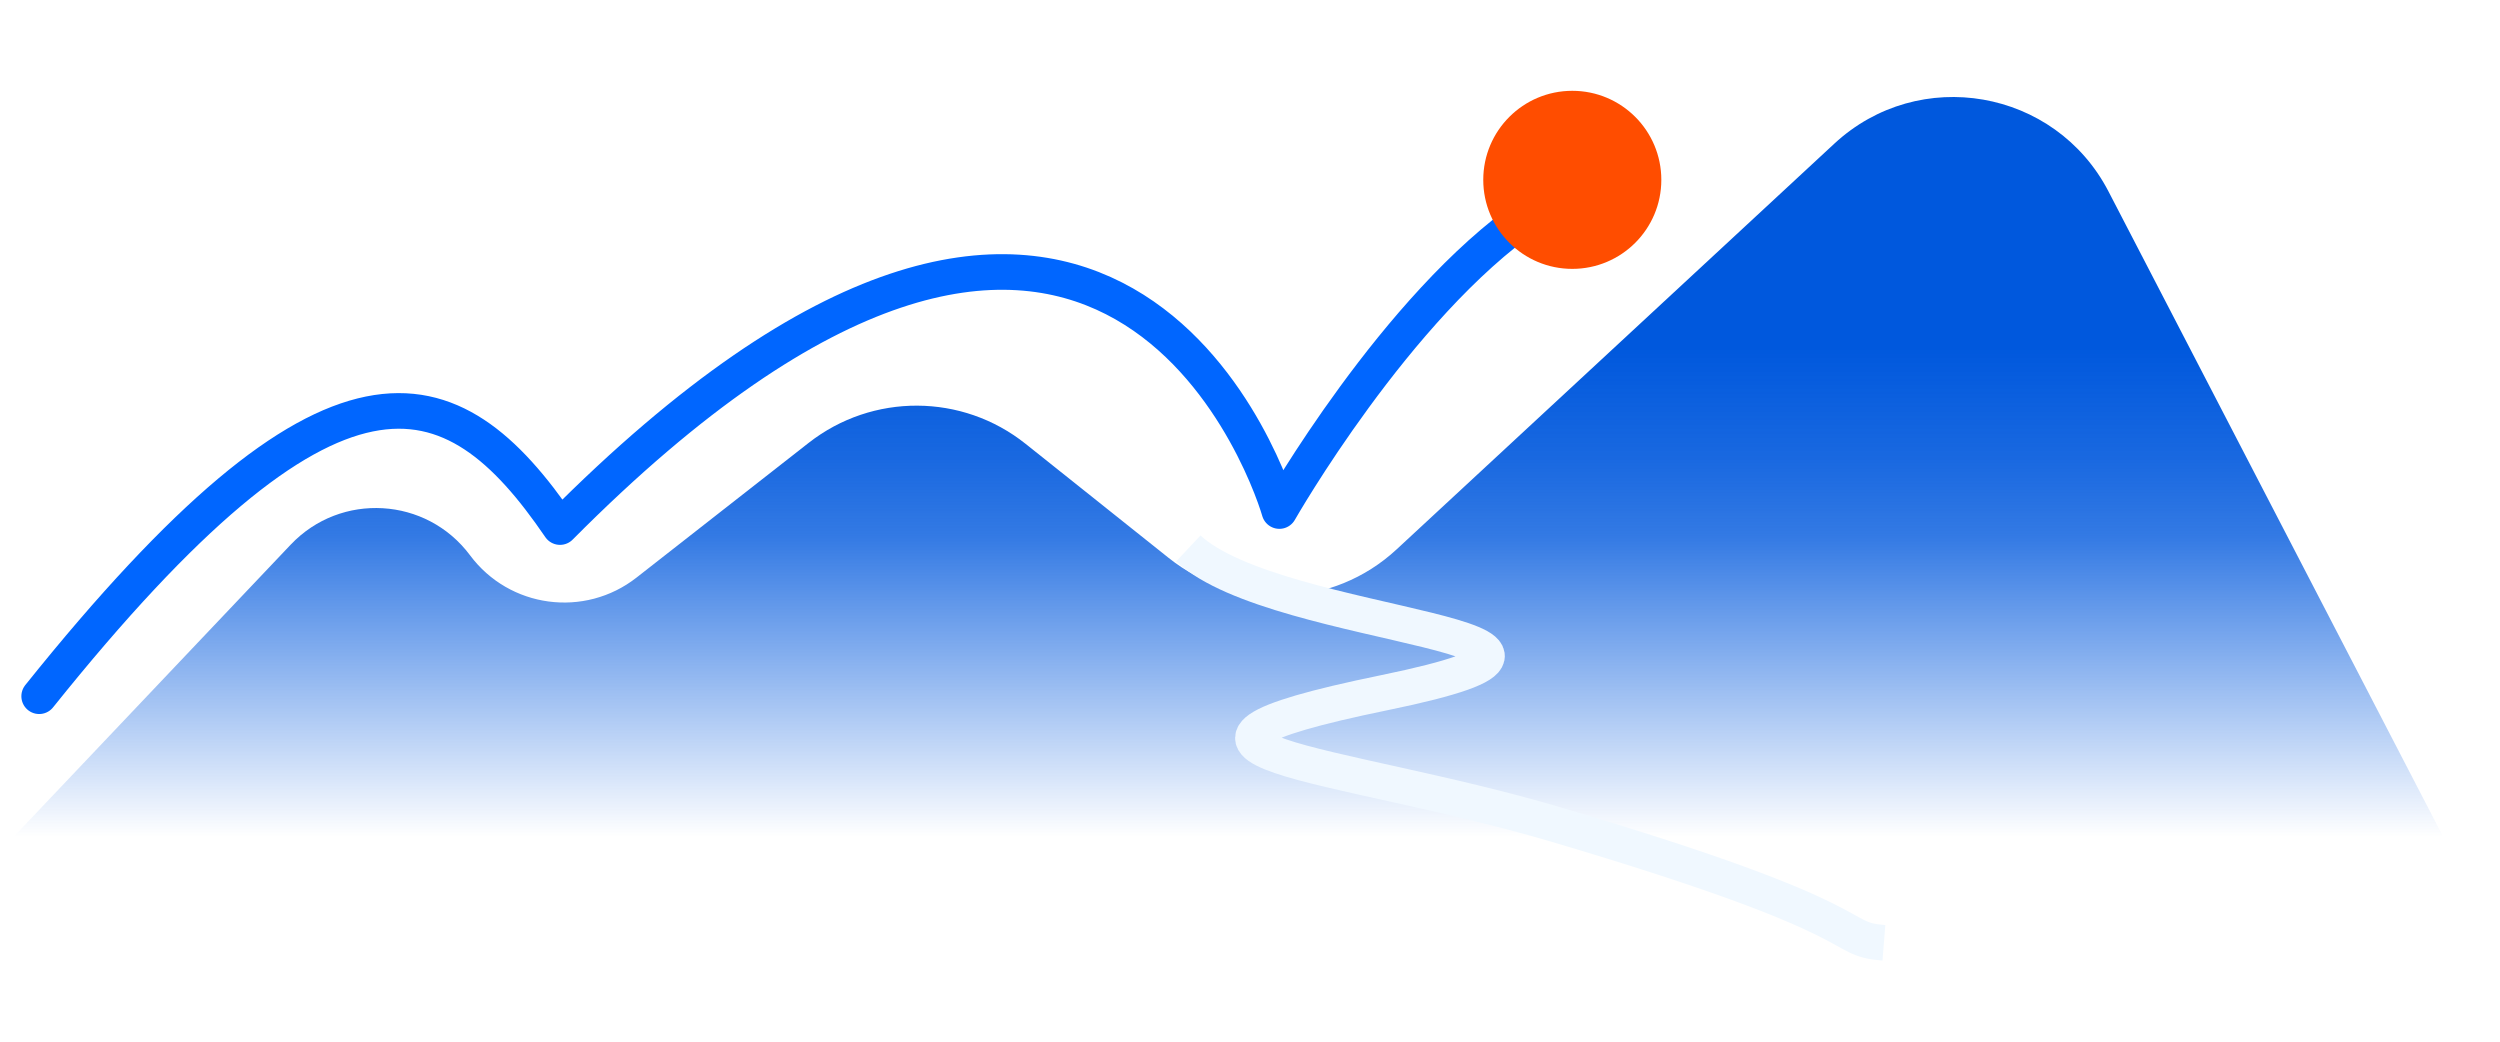
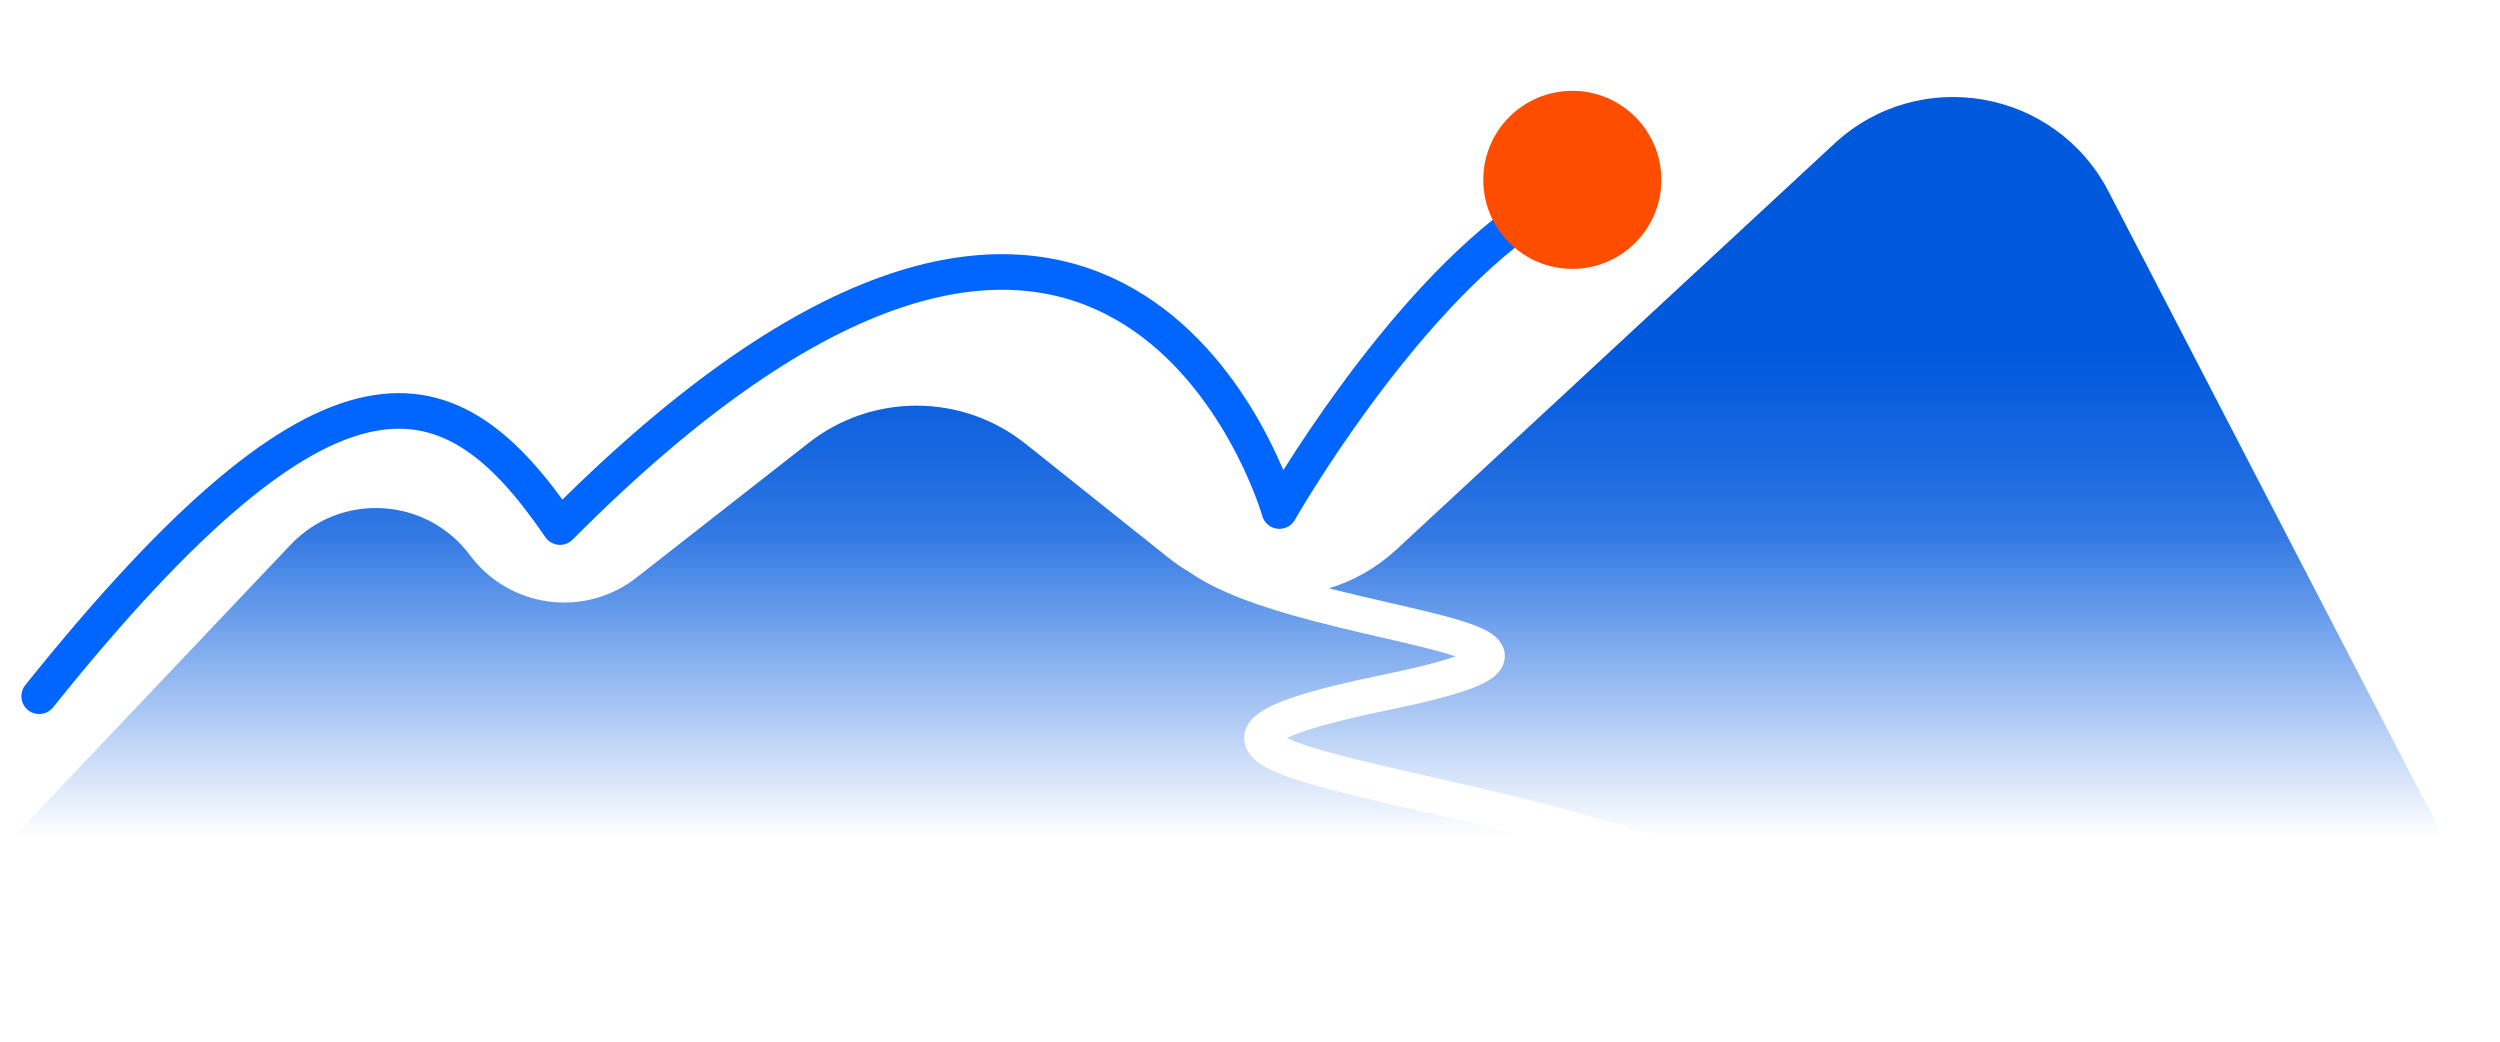
<svg xmlns="http://www.w3.org/2000/svg" width="1404" height="585" viewBox="0 0 1404 585" fill="none">
-   <g clip-path="url(#clip0_9_56)">
-     <path d="M163.263 305.867C191.415 276.181 239.526 279.037 263.968 311.844C286.087 341.534 328.311 347.192 357.467 324.375L454.177 248.69C490.002 220.655 540.389 220.884 575.956 249.245L656.299 313.31C694.278 343.594 748.69 341.571 784.315 308.549L1030.15 80.683C1077.73 36.575 1154.25 49.902 1184.12 107.502L1373.25 472.191C1375.06 475.679 1376 479.551 1376 483.48C1376 497.022 1365.02 508 1351.48 508H22.305C10.262 508 0.5 498.238 0.5 486.195C0.5 480.612 2.641 475.242 6.483 471.191L163.263 305.867Z" fill="url(#paint0_linear_9_56)" />
-     <path d="M22 391C187.5 184.5 253.5 206.5 314.5 296C614 -5.5 710 258 718.5 287C718.5 287 784 172 859 120.5" stroke="#0066FF" stroke-width="20" stroke-linecap="round" stroke-linejoin="round" />
-     <path d="M667.366 308C717.5 355 938 356 777.5 389C617 422 750.143 426.5 873.643 463C1057.43 517.316 1028.67 527.167 1058 529.5" stroke="#F0F8FF" stroke-width="20" />
-     <circle cx="883" cy="101" r="50" fill="#FF4D00" />
-   </g>
+   <path d="M22 391C187.5 184.5 253.5 206.5 314.5 296C614 -5.5 710 258 718.5 287C718.5 287 784 172 859 120.5" stroke="#0066FF" stroke-width="20" stroke-linecap="round" stroke-linejoin="round" />
+   <circle cx="883" cy="101" r="50" fill="#FF4D00" />
+   <path fill-rule="evenodd" clip-rule="evenodd" d="M263.968 311.844C239.526 279.037 191.415 276.181 163.263 305.867L6.483 471.191C2.641 475.242 0.5 480.612 0.5 486.195C0.5 498.238 10.262 508 22.305 508H1351.48C1365.02 508 1376 497.022 1376 483.48C1376 479.551 1375.06 475.679 1373.25 472.191L1184.12 107.502C1154.25 49.902 1077.73 36.575 1030.15 80.683L784.315 308.549C773.172 318.877 760.192 326.173 746.451 330.396C757.982 333.357 769.524 336.015 780.466 338.535L780.47 338.536C788.68 340.427 796.552 342.24 803.828 344.044C814.155 346.605 823.517 349.213 830.265 352.037C833.555 353.414 837.027 355.163 839.725 357.501C842.381 359.804 846.185 364.485 844.851 371.029C843.724 376.554 839.464 379.898 836.632 381.715C833.381 383.801 829.161 385.653 824.25 387.397C814.345 390.912 799.686 394.648 779.514 398.795C759.598 402.89 744.869 406.585 734.485 409.95C729.404 411.596 725.54 413.107 722.703 414.467C725.159 415.628 728.519 416.973 732.938 418.459C748.913 423.833 773.287 429.381 801.901 435.893L804.188 436.413C833.492 443.084 866.6 450.68 897.822 459.906L897.823 459.907L897.834 459.91L965.822 479.906L960.178 499.094L892.178 479.094L892.166 479.09C861.641 470.068 829.129 462.602 799.749 455.915L796.56 455.189C768.731 448.857 743.518 443.12 726.562 437.416C718.072 434.56 710.091 431.233 705.081 426.947C702.519 424.755 699.372 421.161 698.815 416.018C698.217 410.494 700.882 406.163 703.661 403.345C706.357 400.612 709.953 398.42 713.801 396.556C717.765 394.635 722.617 392.772 728.32 390.924C739.725 387.228 755.277 383.36 775.486 379.205C795.337 375.123 808.86 371.624 817.428 368.595C812.601 366.985 806.401 365.288 799.014 363.456C792.364 361.807 784.826 360.069 776.794 358.218L776.793 358.217C760.642 354.494 742.492 350.31 725.542 345.458C712.716 341.785 700.152 337.622 689.074 332.786C681.509 329.483 674.354 325.747 668.194 321.453C664.087 319.063 660.11 316.349 656.299 313.31L575.956 249.245C540.389 220.884 490.002 220.655 454.177 248.69L357.467 324.375C328.311 347.192 286.087 341.534 263.968 311.844ZM826.608 364.307C826.613 364.308 826.574 364.349 826.477 364.427C826.554 364.346 826.602 364.307 826.608 364.307ZM717.799 411.48C717.8 411.479 717.821 411.5 717.855 411.542C717.814 411.5 717.797 411.48 717.799 411.48Z" fill="url(#paint0_linear_9_56)" />
  <defs>
    <linearGradient id="paint0_linear_9_56" x1="688" y1="47" x2="688" y2="470" gradientUnits="userSpaceOnUse">
-       <stop offset="0.35" stop-color="#0058dd" />
-       <stop offset="0.5" stop-color="#0058dd" stop-opacity="0.9" />
-       <stop offset="0.6" stop-color="#0058dd" stop-opacity="0.8" />
-       <stop offset="1" stop-color="#0058dd" stop-opacity="0" />
+       <stop offset="0.35" stop-color="#0058DD" />
+       <stop offset="0.5" stop-color="#0058DD" stop-opacity="0.9" />
+       <stop offset="0.6" stop-color="#0058DD" stop-opacity="0.8" />
+       <stop offset="1" stop-color="#0058DD" stop-opacity="0" />
    </linearGradient>
  </defs>
</svg>
